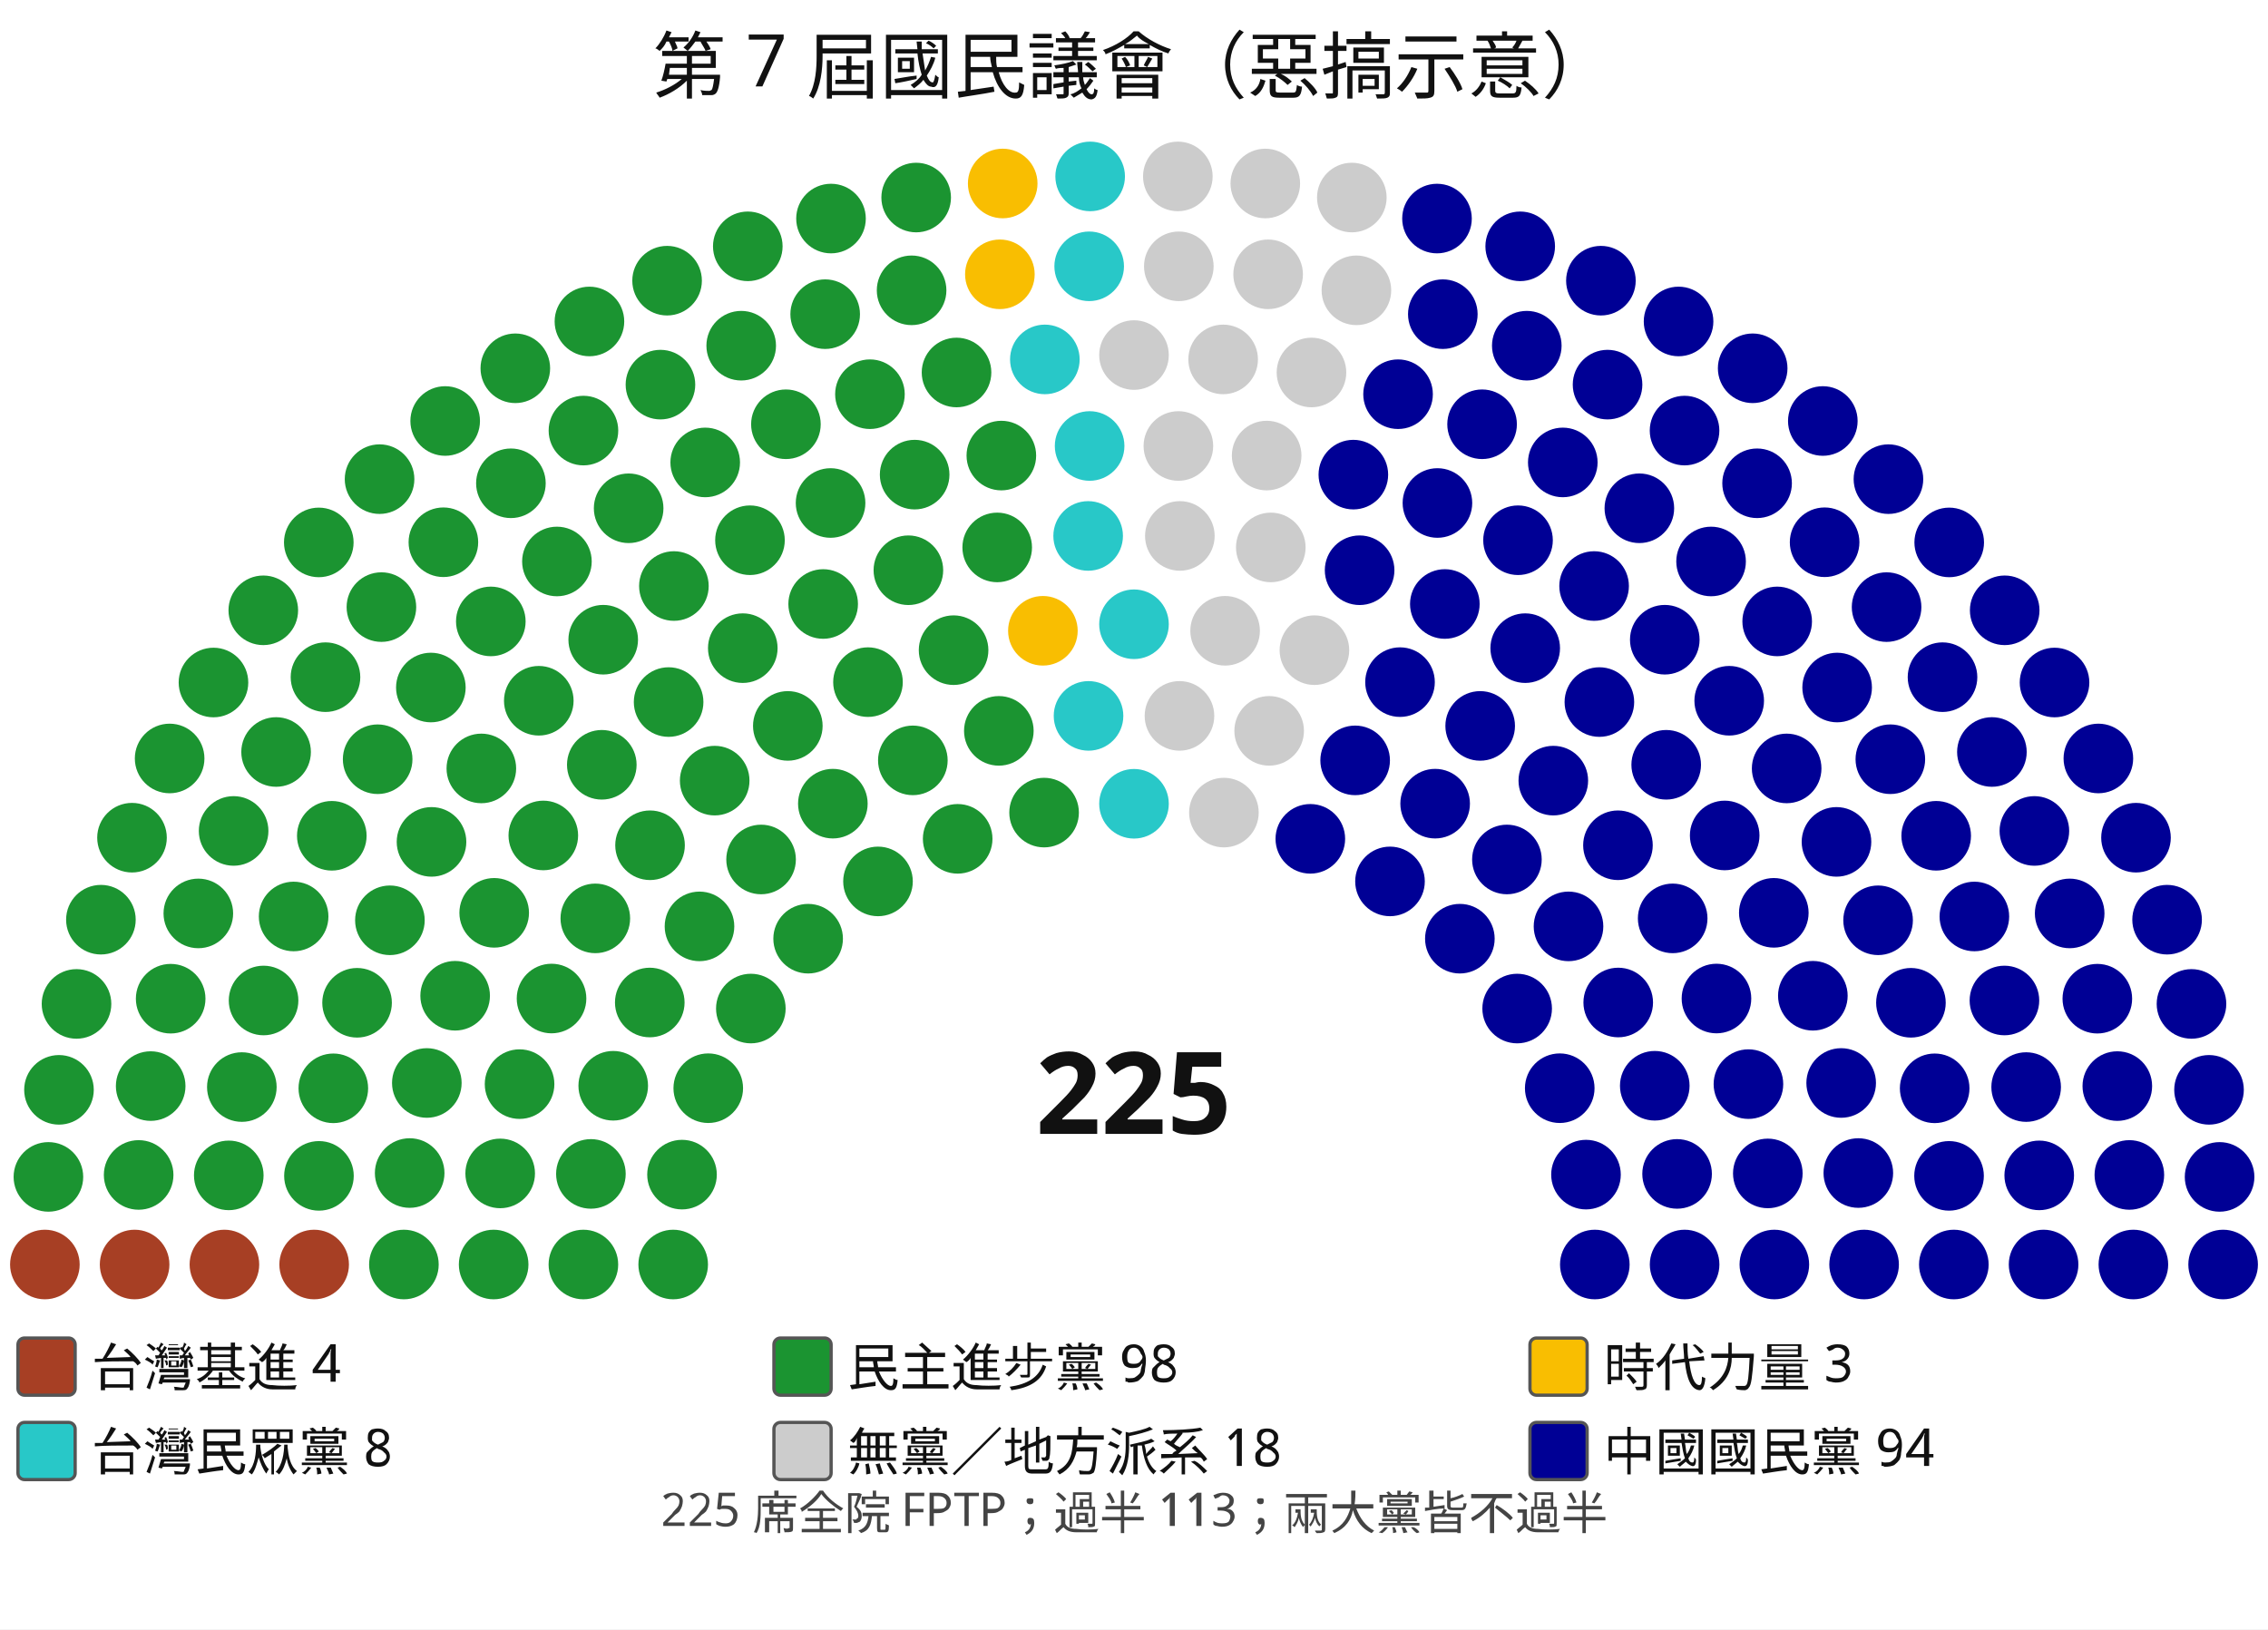
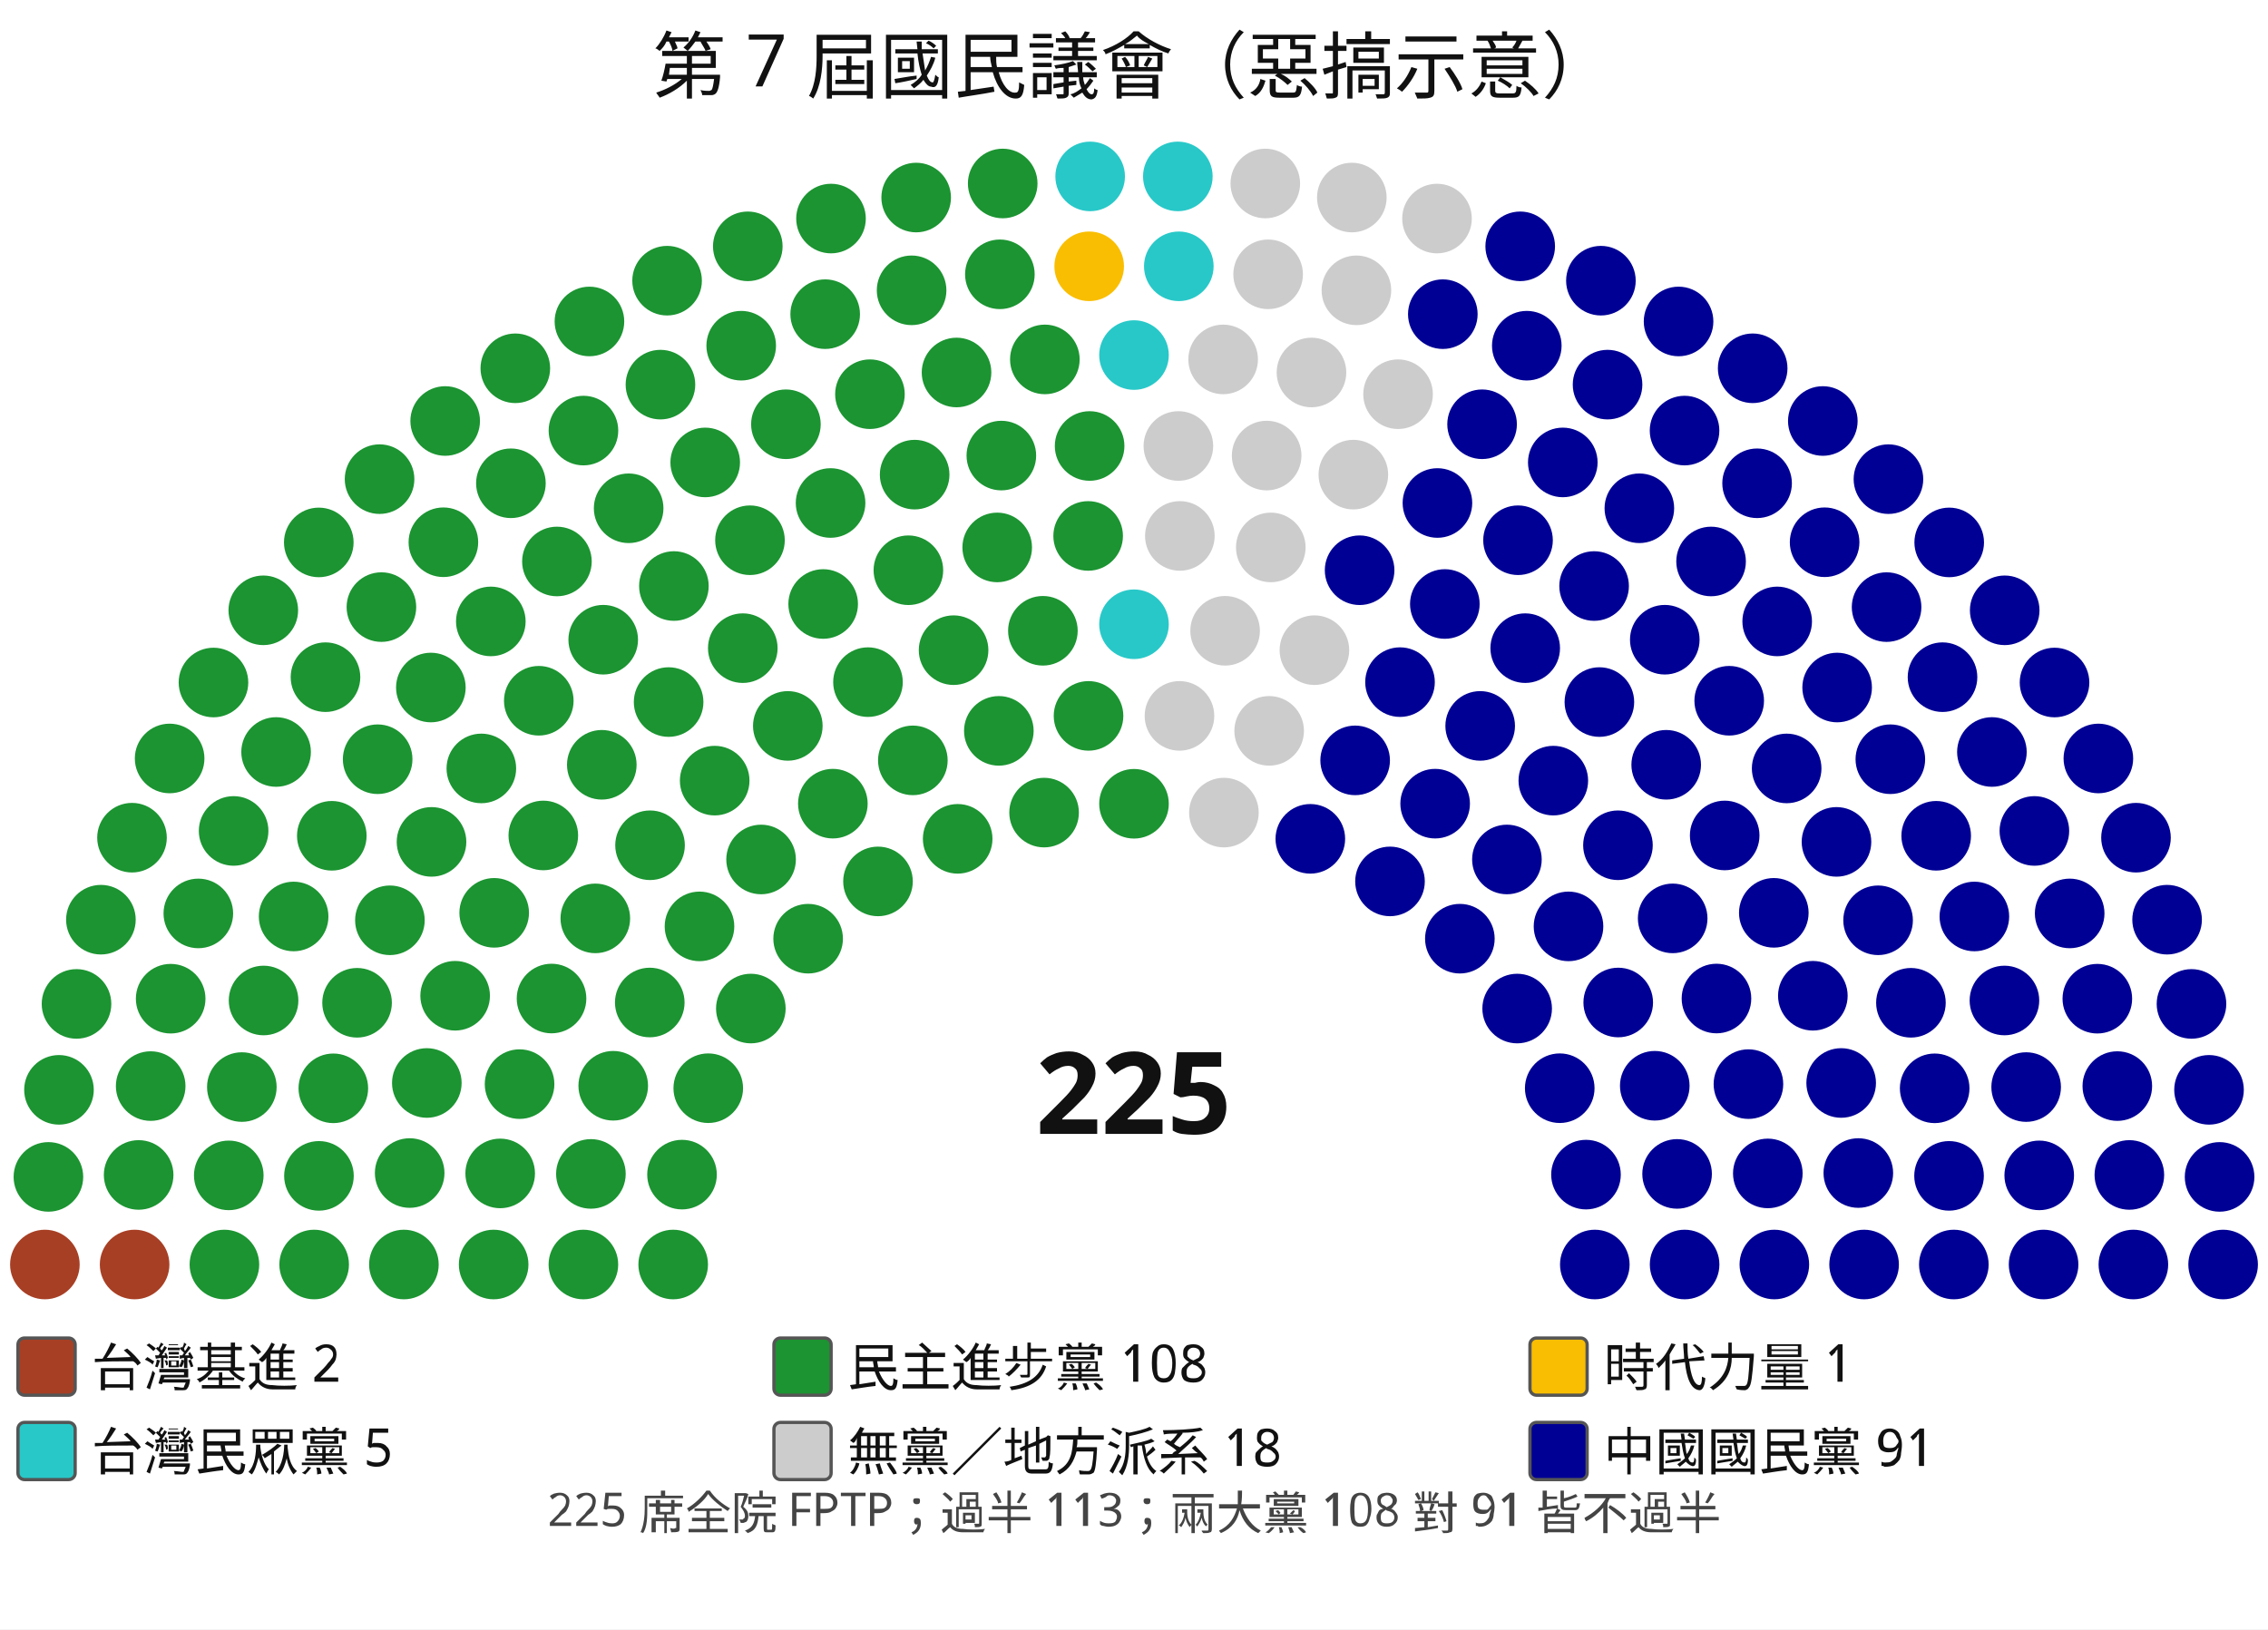
<svg xmlns="http://www.w3.org/2000/svg" viewBox="-20.824 -23.224 41.648 29.924" role="img" aria-label="第 7 屆國民議會（惡搞示意）">
  <rect x="-20.824" y="-23.224" width="41.648" height="29.924" fill="#ffffff" />
  <text x="0" y="-21.524" text-anchor="middle" font-family="Noto Sans, DejaVu Sans, sans-serif" font-size="1.35" fill="#111">第 7 屆國民議會（惡搞示意）</text>
  <circle cx="-20" cy="-0" r="0.659" fill="#A73F24" stroke="#ffffff" stroke-width="0.04" />
  <circle cx="-19.935" cy="-1.609" r="0.659" fill="#1B9431" stroke="#ffffff" stroke-width="0.04" />
  <circle cx="-19.741" cy="-3.208" r="0.659" fill="#1B9431" stroke="#ffffff" stroke-width="0.04" />
  <circle cx="-19.419" cy="-4.786" r="0.659" fill="#1B9431" stroke="#ffffff" stroke-width="0.04" />
  <circle cx="-18.971" cy="-6.333" r="0.659" fill="#1B9431" stroke="#ffffff" stroke-width="0.04" />
  <circle cx="-18.4" cy="-7.839" r="0.659" fill="#1B9431" stroke="#ffffff" stroke-width="0.04" />
  <circle cx="-17.709" cy="-9.294" r="0.659" fill="#1B9431" stroke="#ffffff" stroke-width="0.04" />
  <circle cx="-16.904" cy="-10.689" r="0.659" fill="#1B9431" stroke="#ffffff" stroke-width="0.04" />
  <circle cx="-15.989" cy="-12.015" r="0.659" fill="#1B9431" stroke="#ffffff" stroke-width="0.04" />
  <circle cx="-14.97" cy="-13.262" r="0.659" fill="#1B9431" stroke="#ffffff" stroke-width="0.04" />
  <circle cx="-13.854" cy="-14.424" r="0.659" fill="#1B9431" stroke="#ffffff" stroke-width="0.04" />
  <circle cx="-12.649" cy="-15.492" r="0.659" fill="#1B9431" stroke="#ffffff" stroke-width="0.04" />
  <circle cx="-11.361" cy="-16.46" r="0.659" fill="#1B9431" stroke="#ffffff" stroke-width="0.04" />
  <circle cx="-10" cy="-17.32" r="0.659" fill="#1B9431" stroke="#ffffff" stroke-width="0.04" />
  <circle cx="-8.574" cy="-18.069" r="0.659" fill="#1B9431" stroke="#ffffff" stroke-width="0.04" />
  <circle cx="-7.092" cy="-18.7" r="0.659" fill="#1B9431" stroke="#ffffff" stroke-width="0.04" />
  <circle cx="-5.564" cy="-19.21" r="0.659" fill="#1B9431" stroke="#ffffff" stroke-width="0.04" />
  <circle cx="-4" cy="-19.596" r="0.659" fill="#1B9431" stroke="#ffffff" stroke-width="0.04" />
-   <circle cx="-2.411" cy="-19.854" r="0.659" fill="#F9BE01" stroke="#ffffff" stroke-width="0.04" />
+   <circle cx="-2.411" cy="-19.854" r="0.659" fill="#1B9431" stroke="#ffffff" stroke-width="0.04" />
  <circle cx="-0.805" cy="-19.984" r="0.659" fill="#28C8C8" stroke="#ffffff" stroke-width="0.04" />
-   <circle cx="0.805" cy="-19.984" r="0.659" fill="#CCCCCC" stroke="#ffffff" stroke-width="0.04" />
+   <circle cx="0.805" cy="-19.984" r="0.659" fill="#28C8C8" stroke="#ffffff" stroke-width="0.04" />
  <circle cx="2.411" cy="-19.854" r="0.659" fill="#CCCCCC" stroke="#ffffff" stroke-width="0.04" />
  <circle cx="4" cy="-19.596" r="0.659" fill="#CCCCCC" stroke="#ffffff" stroke-width="0.04" />
-   <circle cx="5.564" cy="-19.21" r="0.659" fill="#000095" stroke="#ffffff" stroke-width="0.04" />
+   <circle cx="5.564" cy="-19.21" r="0.659" fill="#CCCCCC" stroke="#ffffff" stroke-width="0.04" />
  <circle cx="7.092" cy="-18.7" r="0.659" fill="#000095" stroke="#ffffff" stroke-width="0.04" />
  <circle cx="8.574" cy="-18.069" r="0.659" fill="#000095" stroke="#ffffff" stroke-width="0.04" />
  <circle cx="10" cy="-17.32" r="0.659" fill="#000095" stroke="#ffffff" stroke-width="0.04" />
  <circle cx="11.361" cy="-16.46" r="0.659" fill="#000095" stroke="#ffffff" stroke-width="0.04" />
  <circle cx="12.649" cy="-15.492" r="0.659" fill="#000095" stroke="#ffffff" stroke-width="0.04" />
  <circle cx="13.854" cy="-14.424" r="0.659" fill="#000095" stroke="#ffffff" stroke-width="0.04" />
  <circle cx="14.97" cy="-13.262" r="0.659" fill="#000095" stroke="#ffffff" stroke-width="0.04" />
  <circle cx="15.989" cy="-12.015" r="0.659" fill="#000095" stroke="#ffffff" stroke-width="0.04" />
  <circle cx="16.904" cy="-10.689" r="0.659" fill="#000095" stroke="#ffffff" stroke-width="0.04" />
  <circle cx="17.709" cy="-9.294" r="0.659" fill="#000095" stroke="#ffffff" stroke-width="0.04" />
  <circle cx="18.4" cy="-7.839" r="0.659" fill="#000095" stroke="#ffffff" stroke-width="0.04" />
  <circle cx="18.971" cy="-6.333" r="0.659" fill="#000095" stroke="#ffffff" stroke-width="0.04" />
  <circle cx="19.419" cy="-4.786" r="0.659" fill="#000095" stroke="#ffffff" stroke-width="0.04" />
  <circle cx="19.741" cy="-3.208" r="0.659" fill="#000095" stroke="#ffffff" stroke-width="0.04" />
  <circle cx="19.935" cy="-1.609" r="0.659" fill="#000095" stroke="#ffffff" stroke-width="0.04" />
  <circle cx="20" cy="0" r="0.659" fill="#000095" stroke="#ffffff" stroke-width="0.04" />
  <circle cx="-18.352" cy="-0" r="0.659" fill="#A73F24" stroke="#ffffff" stroke-width="0.04" />
  <circle cx="-18.278" cy="-1.645" r="0.659" fill="#1B9431" stroke="#ffffff" stroke-width="0.04" />
  <circle cx="-18.057" cy="-3.277" r="0.659" fill="#1B9431" stroke="#ffffff" stroke-width="0.04" />
  <circle cx="-17.69" cy="-4.882" r="0.659" fill="#1B9431" stroke="#ffffff" stroke-width="0.04" />
  <circle cx="-17.182" cy="-6.448" r="0.659" fill="#1B9431" stroke="#ffffff" stroke-width="0.04" />
  <circle cx="-16.534" cy="-7.963" r="0.659" fill="#1B9431" stroke="#ffffff" stroke-width="0.04" />
  <circle cx="-15.754" cy="-9.413" r="0.659" fill="#1B9431" stroke="#ffffff" stroke-width="0.04" />
  <circle cx="-14.847" cy="-10.787" r="0.659" fill="#1B9431" stroke="#ffffff" stroke-width="0.04" />
  <circle cx="-13.82" cy="-12.074" r="0.659" fill="#1B9431" stroke="#ffffff" stroke-width="0.04" />
  <circle cx="-12.682" cy="-13.265" r="0.659" fill="#1B9431" stroke="#ffffff" stroke-width="0.04" />
  <circle cx="-11.442" cy="-14.348" r="0.659" fill="#1B9431" stroke="#ffffff" stroke-width="0.04" />
  <circle cx="-10.11" cy="-15.316" r="0.659" fill="#1B9431" stroke="#ffffff" stroke-width="0.04" />
  <circle cx="-8.696" cy="-16.16" r="0.659" fill="#1B9431" stroke="#ffffff" stroke-width="0.04" />
  <circle cx="-7.213" cy="-16.875" r="0.659" fill="#1B9431" stroke="#ffffff" stroke-width="0.04" />
  <circle cx="-5.671" cy="-17.454" r="0.659" fill="#1B9431" stroke="#ffffff" stroke-width="0.04" />
  <circle cx="-4.084" cy="-17.892" r="0.659" fill="#1B9431" stroke="#ffffff" stroke-width="0.04" />
-   <circle cx="-2.463" cy="-18.186" r="0.659" fill="#F9BE01" stroke="#ffffff" stroke-width="0.04" />
-   <circle cx="-0.823" cy="-18.333" r="0.659" fill="#28C8C8" stroke="#ffffff" stroke-width="0.04" />
-   <circle cx="0.823" cy="-18.333" r="0.659" fill="#CCCCCC" stroke="#ffffff" stroke-width="0.04" />
+   <circle cx="-2.463" cy="-18.186" r="0.659" fill="#1B9431" stroke="#ffffff" stroke-width="0.04" />
+   <circle cx="-0.823" cy="-18.333" r="0.659" fill="#F9BE01" stroke="#ffffff" stroke-width="0.04" />
+   <circle cx="0.823" cy="-18.333" r="0.659" fill="#28C8C8" stroke="#ffffff" stroke-width="0.04" />
  <circle cx="2.463" cy="-18.186" r="0.659" fill="#CCCCCC" stroke="#ffffff" stroke-width="0.04" />
  <circle cx="4.084" cy="-17.892" r="0.659" fill="#CCCCCC" stroke="#ffffff" stroke-width="0.04" />
  <circle cx="5.671" cy="-17.454" r="0.659" fill="#000095" stroke="#ffffff" stroke-width="0.04" />
  <circle cx="7.213" cy="-16.875" r="0.659" fill="#000095" stroke="#ffffff" stroke-width="0.04" />
  <circle cx="8.696" cy="-16.16" r="0.659" fill="#000095" stroke="#ffffff" stroke-width="0.04" />
  <circle cx="10.11" cy="-15.316" r="0.659" fill="#000095" stroke="#ffffff" stroke-width="0.04" />
  <circle cx="11.442" cy="-14.348" r="0.659" fill="#000095" stroke="#ffffff" stroke-width="0.04" />
  <circle cx="12.682" cy="-13.265" r="0.659" fill="#000095" stroke="#ffffff" stroke-width="0.04" />
  <circle cx="13.82" cy="-12.074" r="0.659" fill="#000095" stroke="#ffffff" stroke-width="0.04" />
  <circle cx="14.847" cy="-10.787" r="0.659" fill="#000095" stroke="#ffffff" stroke-width="0.04" />
  <circle cx="15.754" cy="-9.413" r="0.659" fill="#000095" stroke="#ffffff" stroke-width="0.04" />
  <circle cx="16.534" cy="-7.963" r="0.659" fill="#000095" stroke="#ffffff" stroke-width="0.04" />
  <circle cx="17.182" cy="-6.448" r="0.659" fill="#000095" stroke="#ffffff" stroke-width="0.04" />
  <circle cx="17.69" cy="-4.882" r="0.659" fill="#000095" stroke="#ffffff" stroke-width="0.04" />
  <circle cx="18.057" cy="-3.277" r="0.659" fill="#000095" stroke="#ffffff" stroke-width="0.04" />
  <circle cx="18.278" cy="-1.645" r="0.659" fill="#000095" stroke="#ffffff" stroke-width="0.04" />
  <circle cx="18.352" cy="0" r="0.659" fill="#000095" stroke="#ffffff" stroke-width="0.04" />
-   <circle cx="-16.703" cy="-0" r="0.659" fill="#A73F24" stroke="#ffffff" stroke-width="0.04" />
+   <circle cx="-16.703" cy="-0" r="0.659" fill="#1B9431" stroke="#ffffff" stroke-width="0.04" />
  <circle cx="-16.623" cy="-1.637" r="0.659" fill="#1B9431" stroke="#ffffff" stroke-width="0.04" />
  <circle cx="-16.383" cy="-3.259" r="0.659" fill="#1B9431" stroke="#ffffff" stroke-width="0.04" />
  <circle cx="-15.984" cy="-4.849" r="0.659" fill="#1B9431" stroke="#ffffff" stroke-width="0.04" />
  <circle cx="-15.432" cy="-6.392" r="0.659" fill="#1B9431" stroke="#ffffff" stroke-width="0.04" />
  <circle cx="-14.731" cy="-7.874" r="0.659" fill="#1B9431" stroke="#ffffff" stroke-width="0.04" />
  <circle cx="-13.889" cy="-9.28" r="0.659" fill="#1B9431" stroke="#ffffff" stroke-width="0.04" />
  <circle cx="-12.912" cy="-10.597" r="0.659" fill="#1B9431" stroke="#ffffff" stroke-width="0.04" />
  <circle cx="-11.811" cy="-11.811" r="0.659" fill="#1B9431" stroke="#ffffff" stroke-width="0.04" />
  <circle cx="-10.597" cy="-12.912" r="0.659" fill="#1B9431" stroke="#ffffff" stroke-width="0.04" />
  <circle cx="-9.28" cy="-13.889" r="0.659" fill="#1B9431" stroke="#ffffff" stroke-width="0.04" />
  <circle cx="-7.874" cy="-14.731" r="0.659" fill="#1B9431" stroke="#ffffff" stroke-width="0.04" />
  <circle cx="-6.392" cy="-15.432" r="0.659" fill="#1B9431" stroke="#ffffff" stroke-width="0.04" />
  <circle cx="-4.849" cy="-15.984" r="0.659" fill="#1B9431" stroke="#ffffff" stroke-width="0.04" />
  <circle cx="-3.259" cy="-16.383" r="0.659" fill="#1B9431" stroke="#ffffff" stroke-width="0.04" />
-   <circle cx="-1.637" cy="-16.623" r="0.659" fill="#28C8C8" stroke="#ffffff" stroke-width="0.04" />
-   <circle cx="0" cy="-16.703" r="0.659" fill="#CCCCCC" stroke="#ffffff" stroke-width="0.04" />
+   <circle cx="-1.637" cy="-16.623" r="0.659" fill="#1B9431" stroke="#ffffff" stroke-width="0.04" />
+   <circle cx="0" cy="-16.703" r="0.659" fill="#28C8C8" stroke="#ffffff" stroke-width="0.04" />
  <circle cx="1.637" cy="-16.623" r="0.659" fill="#CCCCCC" stroke="#ffffff" stroke-width="0.04" />
  <circle cx="3.259" cy="-16.383" r="0.659" fill="#CCCCCC" stroke="#ffffff" stroke-width="0.04" />
-   <circle cx="4.849" cy="-15.984" r="0.659" fill="#000095" stroke="#ffffff" stroke-width="0.04" />
+   <circle cx="4.849" cy="-15.984" r="0.659" fill="#CCCCCC" stroke="#ffffff" stroke-width="0.04" />
  <circle cx="6.392" cy="-15.432" r="0.659" fill="#000095" stroke="#ffffff" stroke-width="0.04" />
  <circle cx="7.874" cy="-14.731" r="0.659" fill="#000095" stroke="#ffffff" stroke-width="0.04" />
  <circle cx="9.28" cy="-13.889" r="0.659" fill="#000095" stroke="#ffffff" stroke-width="0.04" />
  <circle cx="10.597" cy="-12.912" r="0.659" fill="#000095" stroke="#ffffff" stroke-width="0.04" />
  <circle cx="11.811" cy="-11.811" r="0.659" fill="#000095" stroke="#ffffff" stroke-width="0.04" />
  <circle cx="12.912" cy="-10.597" r="0.659" fill="#000095" stroke="#ffffff" stroke-width="0.04" />
  <circle cx="13.889" cy="-9.28" r="0.659" fill="#000095" stroke="#ffffff" stroke-width="0.04" />
  <circle cx="14.731" cy="-7.874" r="0.659" fill="#000095" stroke="#ffffff" stroke-width="0.04" />
  <circle cx="15.432" cy="-6.392" r="0.659" fill="#000095" stroke="#ffffff" stroke-width="0.04" />
  <circle cx="15.984" cy="-4.849" r="0.659" fill="#000095" stroke="#ffffff" stroke-width="0.04" />
  <circle cx="16.383" cy="-3.259" r="0.659" fill="#000095" stroke="#ffffff" stroke-width="0.04" />
  <circle cx="16.623" cy="-1.637" r="0.659" fill="#000095" stroke="#ffffff" stroke-width="0.04" />
  <circle cx="16.703" cy="0" r="0.659" fill="#000095" stroke="#ffffff" stroke-width="0.04" />
-   <circle cx="-15.055" cy="-0" r="0.659" fill="#A73F24" stroke="#ffffff" stroke-width="0.04" />
+   <circle cx="-15.055" cy="-0" r="0.659" fill="#1B9431" stroke="#ffffff" stroke-width="0.04" />
  <circle cx="-14.967" cy="-1.628" r="0.659" fill="#1B9431" stroke="#ffffff" stroke-width="0.04" />
  <circle cx="-14.703" cy="-3.236" r="0.659" fill="#1B9431" stroke="#ffffff" stroke-width="0.04" />
  <circle cx="-14.267" cy="-4.807" r="0.659" fill="#1B9431" stroke="#ffffff" stroke-width="0.04" />
  <circle cx="-13.664" cy="-6.322" r="0.659" fill="#1B9431" stroke="#ffffff" stroke-width="0.04" />
  <circle cx="-12.9" cy="-7.762" r="0.659" fill="#1B9431" stroke="#ffffff" stroke-width="0.04" />
  <circle cx="-11.985" cy="-9.111" r="0.659" fill="#1B9431" stroke="#ffffff" stroke-width="0.04" />
  <circle cx="-10.93" cy="-10.354" r="0.659" fill="#1B9431" stroke="#ffffff" stroke-width="0.04" />
  <circle cx="-9.747" cy="-11.475" r="0.659" fill="#1B9431" stroke="#ffffff" stroke-width="0.04" />
  <circle cx="-8.449" cy="-12.461" r="0.659" fill="#1B9431" stroke="#ffffff" stroke-width="0.04" />
  <circle cx="-7.052" cy="-13.302" r="0.659" fill="#1B9431" stroke="#ffffff" stroke-width="0.04" />
  <circle cx="-5.572" cy="-13.986" r="0.659" fill="#1B9431" stroke="#ffffff" stroke-width="0.04" />
  <circle cx="-4.028" cy="-14.507" r="0.659" fill="#1B9431" stroke="#ffffff" stroke-width="0.04" />
  <circle cx="-2.436" cy="-14.857" r="0.659" fill="#1B9431" stroke="#ffffff" stroke-width="0.04" />
-   <circle cx="-0.815" cy="-15.033" r="0.659" fill="#28C8C8" stroke="#ffffff" stroke-width="0.04" />
+   <circle cx="-0.815" cy="-15.033" r="0.659" fill="#1B9431" stroke="#ffffff" stroke-width="0.04" />
  <circle cx="0.815" cy="-15.033" r="0.659" fill="#CCCCCC" stroke="#ffffff" stroke-width="0.04" />
  <circle cx="2.436" cy="-14.857" r="0.659" fill="#CCCCCC" stroke="#ffffff" stroke-width="0.04" />
-   <circle cx="4.028" cy="-14.507" r="0.659" fill="#000095" stroke="#ffffff" stroke-width="0.04" />
+   <circle cx="4.028" cy="-14.507" r="0.659" fill="#CCCCCC" stroke="#ffffff" stroke-width="0.04" />
  <circle cx="5.572" cy="-13.986" r="0.659" fill="#000095" stroke="#ffffff" stroke-width="0.04" />
  <circle cx="7.052" cy="-13.302" r="0.659" fill="#000095" stroke="#ffffff" stroke-width="0.04" />
  <circle cx="8.449" cy="-12.461" r="0.659" fill="#000095" stroke="#ffffff" stroke-width="0.04" />
  <circle cx="9.747" cy="-11.475" r="0.659" fill="#000095" stroke="#ffffff" stroke-width="0.04" />
  <circle cx="10.93" cy="-10.354" r="0.659" fill="#000095" stroke="#ffffff" stroke-width="0.04" />
  <circle cx="11.985" cy="-9.111" r="0.659" fill="#000095" stroke="#ffffff" stroke-width="0.04" />
  <circle cx="12.9" cy="-7.762" r="0.659" fill="#000095" stroke="#ffffff" stroke-width="0.04" />
  <circle cx="13.664" cy="-6.322" r="0.659" fill="#000095" stroke="#ffffff" stroke-width="0.04" />
  <circle cx="14.267" cy="-4.807" r="0.659" fill="#000095" stroke="#ffffff" stroke-width="0.04" />
  <circle cx="14.703" cy="-3.236" r="0.659" fill="#000095" stroke="#ffffff" stroke-width="0.04" />
  <circle cx="14.967" cy="-1.628" r="0.659" fill="#000095" stroke="#ffffff" stroke-width="0.04" />
  <circle cx="15.055" cy="0" r="0.659" fill="#000095" stroke="#ffffff" stroke-width="0.04" />
  <circle cx="-13.407" cy="-0" r="0.659" fill="#1B9431" stroke="#ffffff" stroke-width="0.04" />
  <circle cx="-13.301" cy="-1.68" r="0.659" fill="#1B9431" stroke="#ffffff" stroke-width="0.04" />
  <circle cx="-12.986" cy="-3.334" r="0.659" fill="#1B9431" stroke="#ffffff" stroke-width="0.04" />
  <circle cx="-12.466" cy="-4.936" r="0.659" fill="#1B9431" stroke="#ffffff" stroke-width="0.04" />
  <circle cx="-11.749" cy="-6.459" r="0.659" fill="#1B9431" stroke="#ffffff" stroke-width="0.04" />
  <circle cx="-10.847" cy="-7.88" r="0.659" fill="#1B9431" stroke="#ffffff" stroke-width="0.04" />
  <circle cx="-9.773" cy="-9.178" r="0.659" fill="#1B9431" stroke="#ffffff" stroke-width="0.04" />
  <circle cx="-8.546" cy="-10.33" r="0.659" fill="#1B9431" stroke="#ffffff" stroke-width="0.04" />
  <circle cx="-7.184" cy="-11.32" r="0.659" fill="#1B9431" stroke="#ffffff" stroke-width="0.04" />
  <circle cx="-5.708" cy="-12.131" r="0.659" fill="#1B9431" stroke="#ffffff" stroke-width="0.04" />
  <circle cx="-4.143" cy="-12.751" r="0.659" fill="#1B9431" stroke="#ffffff" stroke-width="0.04" />
  <circle cx="-2.512" cy="-13.17" r="0.659" fill="#1B9431" stroke="#ffffff" stroke-width="0.04" />
-   <circle cx="-0.842" cy="-13.381" r="0.659" fill="#28C8C8" stroke="#ffffff" stroke-width="0.04" />
+   <circle cx="-0.842" cy="-13.381" r="0.659" fill="#1B9431" stroke="#ffffff" stroke-width="0.04" />
  <circle cx="0.842" cy="-13.381" r="0.659" fill="#CCCCCC" stroke="#ffffff" stroke-width="0.04" />
  <circle cx="2.512" cy="-13.17" r="0.659" fill="#CCCCCC" stroke="#ffffff" stroke-width="0.04" />
  <circle cx="4.143" cy="-12.751" r="0.659" fill="#000095" stroke="#ffffff" stroke-width="0.04" />
  <circle cx="5.708" cy="-12.131" r="0.659" fill="#000095" stroke="#ffffff" stroke-width="0.04" />
  <circle cx="7.184" cy="-11.32" r="0.659" fill="#000095" stroke="#ffffff" stroke-width="0.04" />
  <circle cx="8.546" cy="-10.33" r="0.659" fill="#000095" stroke="#ffffff" stroke-width="0.04" />
  <circle cx="9.773" cy="-9.178" r="0.659" fill="#000095" stroke="#ffffff" stroke-width="0.04" />
  <circle cx="10.847" cy="-7.88" r="0.659" fill="#000095" stroke="#ffffff" stroke-width="0.04" />
  <circle cx="11.749" cy="-6.459" r="0.659" fill="#000095" stroke="#ffffff" stroke-width="0.04" />
  <circle cx="12.466" cy="-4.936" r="0.659" fill="#000095" stroke="#ffffff" stroke-width="0.04" />
  <circle cx="12.986" cy="-3.334" r="0.659" fill="#000095" stroke="#ffffff" stroke-width="0.04" />
  <circle cx="13.301" cy="-1.68" r="0.659" fill="#000095" stroke="#ffffff" stroke-width="0.04" />
  <circle cx="13.407" cy="0" r="0.659" fill="#000095" stroke="#ffffff" stroke-width="0.04" />
  <circle cx="-11.759" cy="-0" r="0.659" fill="#1B9431" stroke="#ffffff" stroke-width="0.04" />
  <circle cx="-11.639" cy="-1.673" r="0.659" fill="#1B9431" stroke="#ffffff" stroke-width="0.04" />
  <circle cx="-11.283" cy="-3.313" r="0.659" fill="#1B9431" stroke="#ffffff" stroke-width="0.04" />
  <circle cx="-10.696" cy="-4.885" r="0.659" fill="#1B9431" stroke="#ffffff" stroke-width="0.04" />
  <circle cx="-9.892" cy="-6.357" r="0.659" fill="#1B9431" stroke="#ffffff" stroke-width="0.04" />
  <circle cx="-8.887" cy="-7.7" r="0.659" fill="#1B9431" stroke="#ffffff" stroke-width="0.04" />
  <circle cx="-7.7" cy="-8.887" r="0.659" fill="#1B9431" stroke="#ffffff" stroke-width="0.04" />
  <circle cx="-6.357" cy="-9.892" r="0.659" fill="#1B9431" stroke="#ffffff" stroke-width="0.04" />
  <circle cx="-4.885" cy="-10.696" r="0.659" fill="#1B9431" stroke="#ffffff" stroke-width="0.04" />
  <circle cx="-3.313" cy="-11.283" r="0.659" fill="#1B9431" stroke="#ffffff" stroke-width="0.04" />
-   <circle cx="-1.673" cy="-11.639" r="0.659" fill="#F9BE01" stroke="#ffffff" stroke-width="0.04" />
+   <circle cx="-1.673" cy="-11.639" r="0.659" fill="#1B9431" stroke="#ffffff" stroke-width="0.04" />
  <circle cx="0" cy="-11.759" r="0.659" fill="#28C8C8" stroke="#ffffff" stroke-width="0.04" />
  <circle cx="1.673" cy="-11.639" r="0.659" fill="#CCCCCC" stroke="#ffffff" stroke-width="0.04" />
  <circle cx="3.313" cy="-11.283" r="0.659" fill="#CCCCCC" stroke="#ffffff" stroke-width="0.04" />
  <circle cx="4.885" cy="-10.696" r="0.659" fill="#000095" stroke="#ffffff" stroke-width="0.04" />
  <circle cx="6.357" cy="-9.892" r="0.659" fill="#000095" stroke="#ffffff" stroke-width="0.04" />
  <circle cx="7.7" cy="-8.887" r="0.659" fill="#000095" stroke="#ffffff" stroke-width="0.04" />
  <circle cx="8.887" cy="-7.7" r="0.659" fill="#000095" stroke="#ffffff" stroke-width="0.04" />
  <circle cx="9.892" cy="-6.357" r="0.659" fill="#000095" stroke="#ffffff" stroke-width="0.04" />
  <circle cx="10.696" cy="-4.885" r="0.659" fill="#000095" stroke="#ffffff" stroke-width="0.04" />
  <circle cx="11.283" cy="-3.313" r="0.659" fill="#000095" stroke="#ffffff" stroke-width="0.04" />
  <circle cx="11.639" cy="-1.673" r="0.659" fill="#000095" stroke="#ffffff" stroke-width="0.04" />
  <circle cx="11.759" cy="0" r="0.659" fill="#000095" stroke="#ffffff" stroke-width="0.04" />
  <circle cx="-10.111" cy="-0" r="0.659" fill="#1B9431" stroke="#ffffff" stroke-width="0.04" />
  <circle cx="-9.973" cy="-1.664" r="0.659" fill="#1B9431" stroke="#ffffff" stroke-width="0.04" />
  <circle cx="-9.563" cy="-3.283" r="0.659" fill="#1B9431" stroke="#ffffff" stroke-width="0.04" />
  <circle cx="-8.892" cy="-4.812" r="0.659" fill="#1B9431" stroke="#ffffff" stroke-width="0.04" />
  <circle cx="-7.979" cy="-6.21" r="0.659" fill="#1B9431" stroke="#ffffff" stroke-width="0.04" />
  <circle cx="-6.848" cy="-7.439" r="0.659" fill="#1B9431" stroke="#ffffff" stroke-width="0.04" />
  <circle cx="-5.53" cy="-8.464" r="0.659" fill="#1B9431" stroke="#ffffff" stroke-width="0.04" />
  <circle cx="-4.061" cy="-9.259" r="0.659" fill="#1B9431" stroke="#ffffff" stroke-width="0.04" />
  <circle cx="-2.482" cy="-9.801" r="0.659" fill="#1B9431" stroke="#ffffff" stroke-width="0.04" />
-   <circle cx="-0.835" cy="-10.076" r="0.659" fill="#28C8C8" stroke="#ffffff" stroke-width="0.04" />
+   <circle cx="-0.835" cy="-10.076" r="0.659" fill="#1B9431" stroke="#ffffff" stroke-width="0.04" />
  <circle cx="0.835" cy="-10.076" r="0.659" fill="#CCCCCC" stroke="#ffffff" stroke-width="0.04" />
  <circle cx="2.482" cy="-9.801" r="0.659" fill="#CCCCCC" stroke="#ffffff" stroke-width="0.04" />
  <circle cx="4.061" cy="-9.259" r="0.659" fill="#000095" stroke="#ffffff" stroke-width="0.04" />
  <circle cx="5.53" cy="-8.464" r="0.659" fill="#000095" stroke="#ffffff" stroke-width="0.04" />
  <circle cx="6.848" cy="-7.439" r="0.659" fill="#000095" stroke="#ffffff" stroke-width="0.04" />
  <circle cx="7.979" cy="-6.21" r="0.659" fill="#000095" stroke="#ffffff" stroke-width="0.04" />
  <circle cx="8.892" cy="-4.812" r="0.659" fill="#000095" stroke="#ffffff" stroke-width="0.04" />
  <circle cx="9.563" cy="-3.283" r="0.659" fill="#000095" stroke="#ffffff" stroke-width="0.04" />
  <circle cx="9.973" cy="-1.664" r="0.659" fill="#000095" stroke="#ffffff" stroke-width="0.04" />
  <circle cx="10.111" cy="0" r="0.659" fill="#000095" stroke="#ffffff" stroke-width="0.04" />
  <circle cx="-8.462" cy="-0" r="0.659" fill="#1B9431" stroke="#ffffff" stroke-width="0.04" />
  <circle cx="-8.3" cy="-1.651" r="0.659" fill="#1B9431" stroke="#ffffff" stroke-width="0.04" />
  <circle cx="-7.818" cy="-3.238" r="0.659" fill="#1B9431" stroke="#ffffff" stroke-width="0.04" />
  <circle cx="-7.036" cy="-4.701" r="0.659" fill="#1B9431" stroke="#ffffff" stroke-width="0.04" />
  <circle cx="-5.984" cy="-5.984" r="0.659" fill="#1B9431" stroke="#ffffff" stroke-width="0.04" />
  <circle cx="-4.701" cy="-7.036" r="0.659" fill="#1B9431" stroke="#ffffff" stroke-width="0.04" />
  <circle cx="-3.238" cy="-7.818" r="0.659" fill="#1B9431" stroke="#ffffff" stroke-width="0.04" />
  <circle cx="-1.651" cy="-8.3" r="0.659" fill="#1B9431" stroke="#ffffff" stroke-width="0.04" />
-   <circle cx="0" cy="-8.462" r="0.659" fill="#28C8C8" stroke="#ffffff" stroke-width="0.04" />
+   <circle cx="0" cy="-8.462" r="0.659" fill="#1B9431" stroke="#ffffff" stroke-width="0.04" />
  <circle cx="1.651" cy="-8.3" r="0.659" fill="#CCCCCC" stroke="#ffffff" stroke-width="0.04" />
  <circle cx="3.238" cy="-7.818" r="0.659" fill="#000095" stroke="#ffffff" stroke-width="0.04" />
  <circle cx="4.701" cy="-7.036" r="0.659" fill="#000095" stroke="#ffffff" stroke-width="0.04" />
  <circle cx="5.984" cy="-5.984" r="0.659" fill="#000095" stroke="#ffffff" stroke-width="0.04" />
  <circle cx="7.036" cy="-4.701" r="0.659" fill="#000095" stroke="#ffffff" stroke-width="0.04" />
  <circle cx="7.818" cy="-3.238" r="0.659" fill="#000095" stroke="#ffffff" stroke-width="0.04" />
  <circle cx="8.3" cy="-1.651" r="0.659" fill="#000095" stroke="#ffffff" stroke-width="0.04" />
  <circle cx="8.462" cy="0" r="0.659" fill="#000095" stroke="#ffffff" stroke-width="0.04" />
  <text x="0" y="-2.400" text-anchor="middle" font-family="Noto Sans, DejaVu Sans, sans-serif" font-size="2.1" font-weight="700" fill="#111">225</text>
  <rect x="-20.494" y="1.350" width="1.05" height="1.05" fill="#A73F24" stroke="#555" stroke-width="0.06" rx="0.12" />
-   <text x="-19.144" y="2.230" font-family="Noto Sans, DejaVu Sans, sans-serif" font-size="0.95" fill="#111">台灣基進 4</text>
+   <text x="-19.144" y="2.230" font-family="Noto Sans, DejaVu Sans, sans-serif" font-size="0.95" fill="#111">台灣基進 2</text>
  <rect x="-6.612" y="1.350" width="1.05" height="1.05" fill="#1B9431" stroke="#555" stroke-width="0.06" rx="0.12" />
-   <text x="-5.262" y="2.230" font-family="Noto Sans, DejaVu Sans, sans-serif" font-size="0.95" fill="#111">民主進步黨 98</text>
+   <text x="-5.262" y="2.230" font-family="Noto Sans, DejaVu Sans, sans-serif" font-size="0.95" fill="#111">民主進步黨 108</text>
  <rect x="7.271" y="1.350" width="1.05" height="1.05" fill="#F9BE01" stroke="#555" stroke-width="0.06" rx="0.12" />
-   <text x="8.621" y="2.230" font-family="Noto Sans, DejaVu Sans, sans-serif" font-size="0.95" fill="#111">時代力量 3</text>
+   <text x="8.621" y="2.230" font-family="Noto Sans, DejaVu Sans, sans-serif" font-size="0.95" fill="#111">時代力量 1</text>
  <rect x="-20.494" y="2.900" width="1.05" height="1.05" fill="#28C8C8" stroke="#555" stroke-width="0.06" rx="0.12" />
-   <text x="-19.144" y="3.780" font-family="Noto Sans, DejaVu Sans, sans-serif" font-size="0.95" fill="#111">台灣民眾黨 8</text>
+   <text x="-19.144" y="3.780" font-family="Noto Sans, DejaVu Sans, sans-serif" font-size="0.95" fill="#111">台灣民眾黨 5</text>
  <rect x="-6.612" y="2.900" width="1.05" height="1.05" fill="#CCCCCC" stroke="#555" stroke-width="0.06" rx="0.12" />
  <text x="-5.262" y="3.780" font-family="Noto Sans, DejaVu Sans, sans-serif" font-size="0.95" fill="#111">無黨／地方派系 18</text>
  <rect x="7.271" y="2.900" width="1.05" height="1.05" fill="#000095" stroke="#555" stroke-width="0.06" rx="0.12" />
-   <text x="8.621" y="3.780" font-family="Noto Sans, DejaVu Sans, sans-serif" font-size="0.95" fill="#111">中國國民黨 94</text>
-   <text x="0" y="4.800" text-anchor="middle" font-family="Noto Sans, DejaVu Sans, sans-serif" font-size="0.85" fill="#444">225 席全院 FPTP；過半 113；兩大黨皆不過半</text>
+   <text x="8.621" y="3.780" font-family="Noto Sans, DejaVu Sans, sans-serif" font-size="0.95" fill="#111">中國國民黨 91</text>
+   <text x="0" y="4.800" text-anchor="middle" font-family="Noto Sans, DejaVu Sans, sans-serif" font-size="0.85" fill="#444">225 席全院 FPTP；過半 113；兩大黨 108 對 91 皆不過半</text>
</svg>
